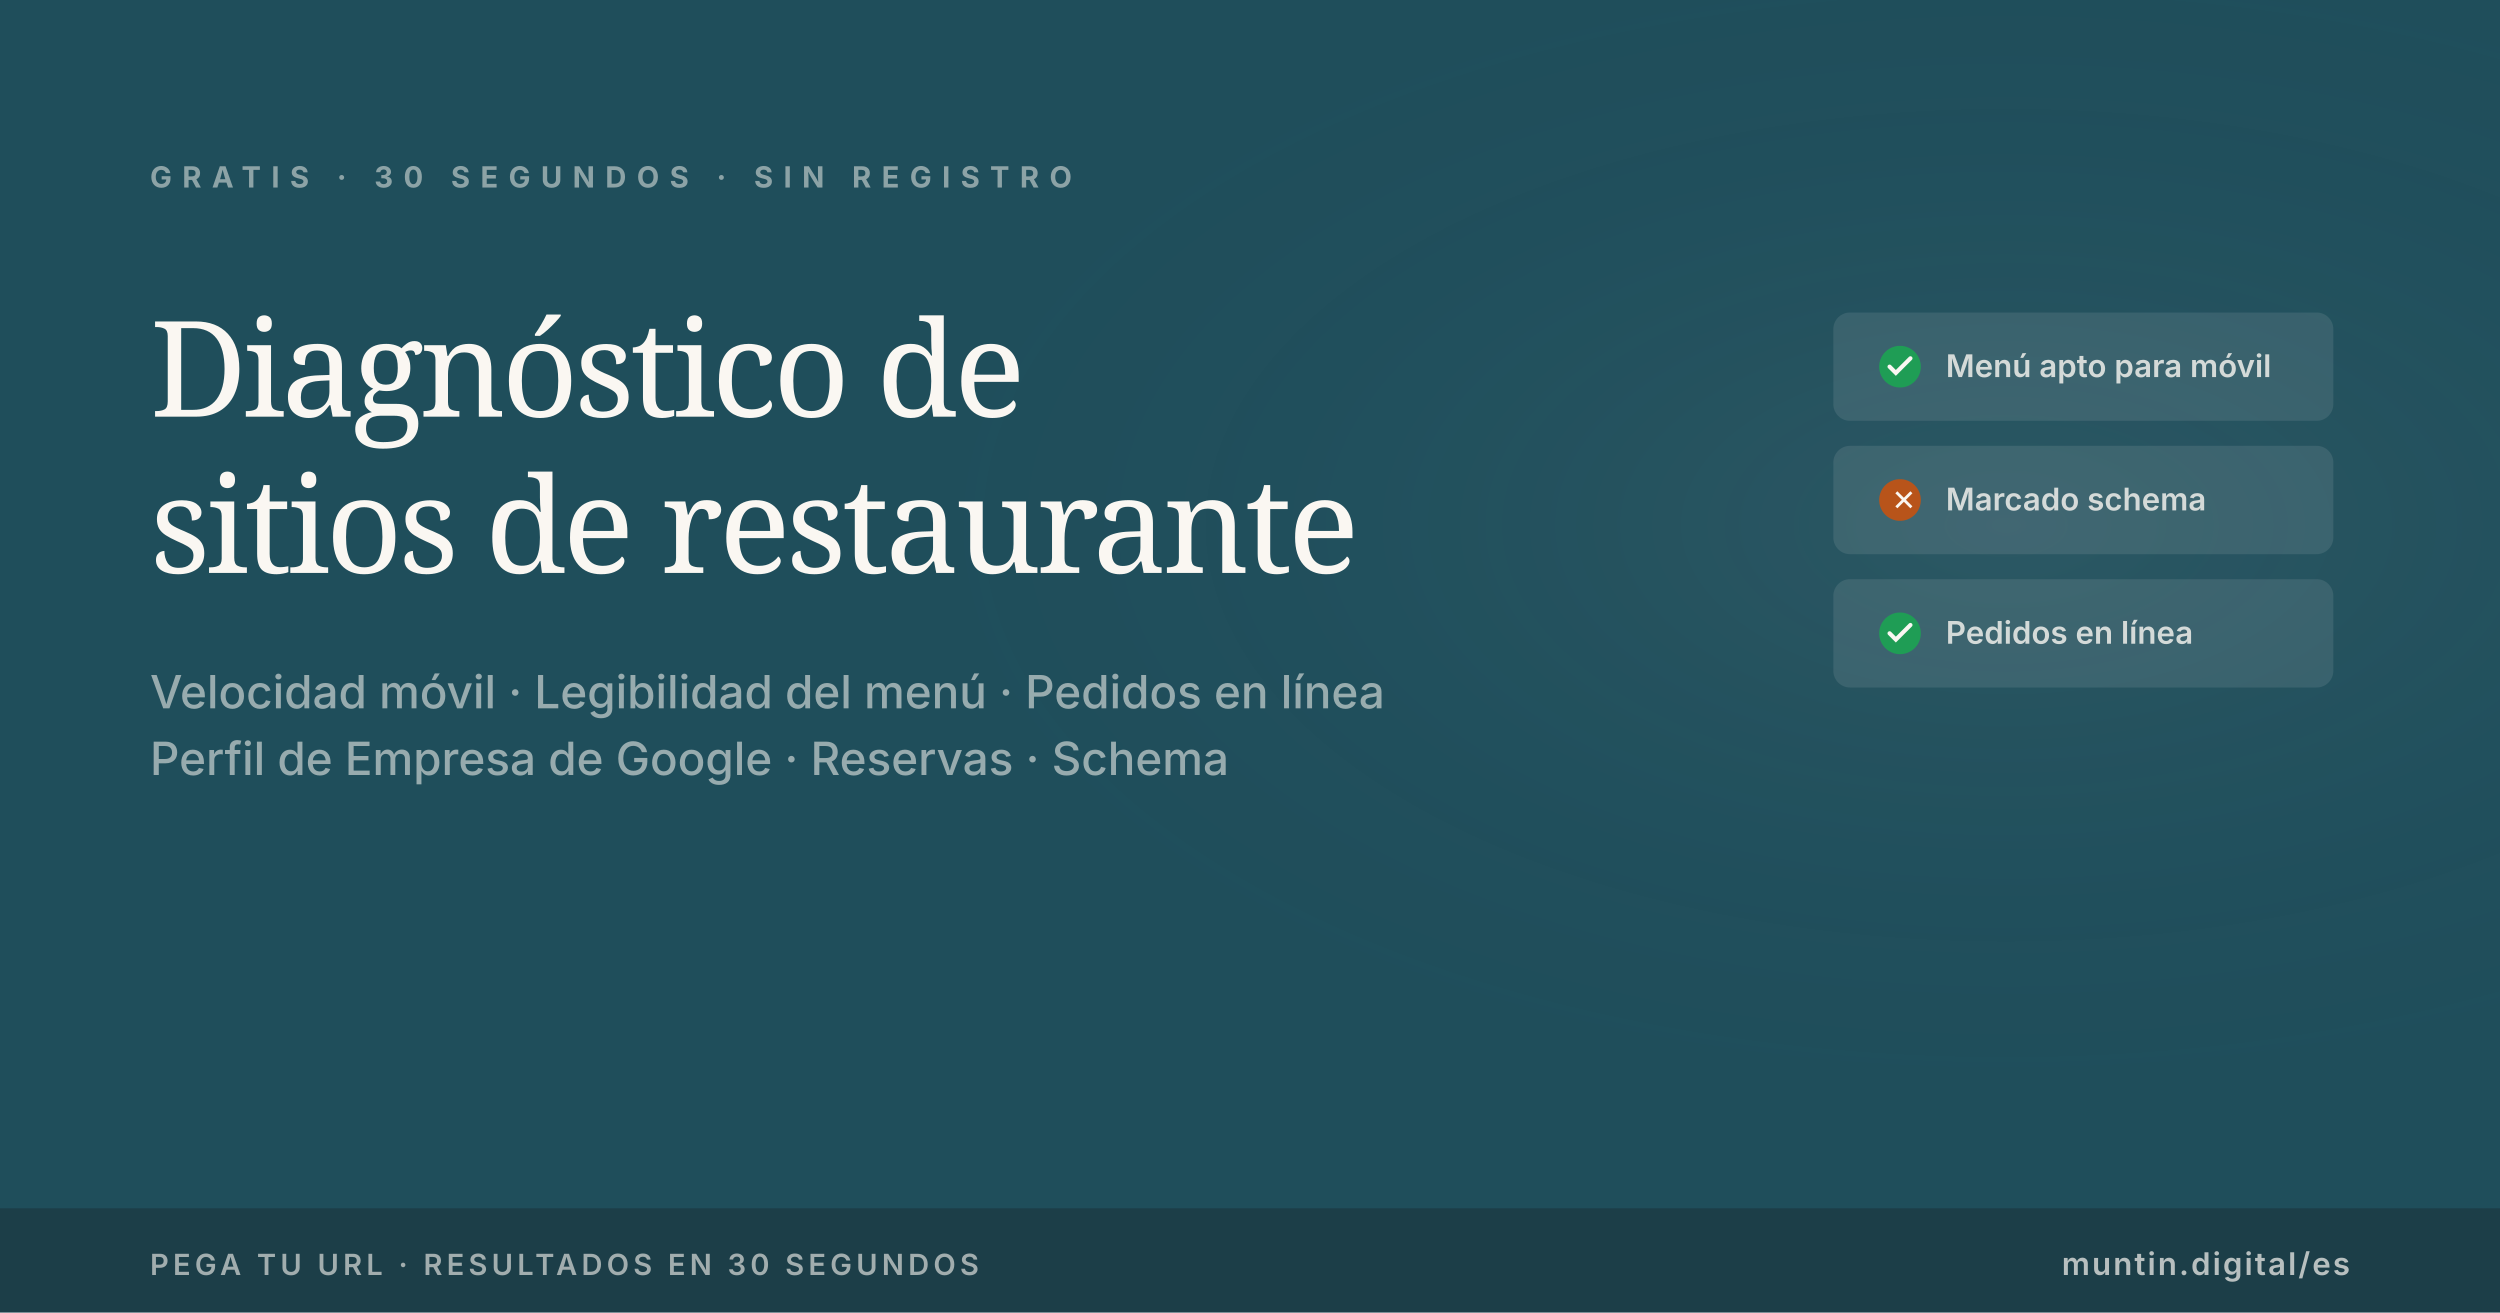
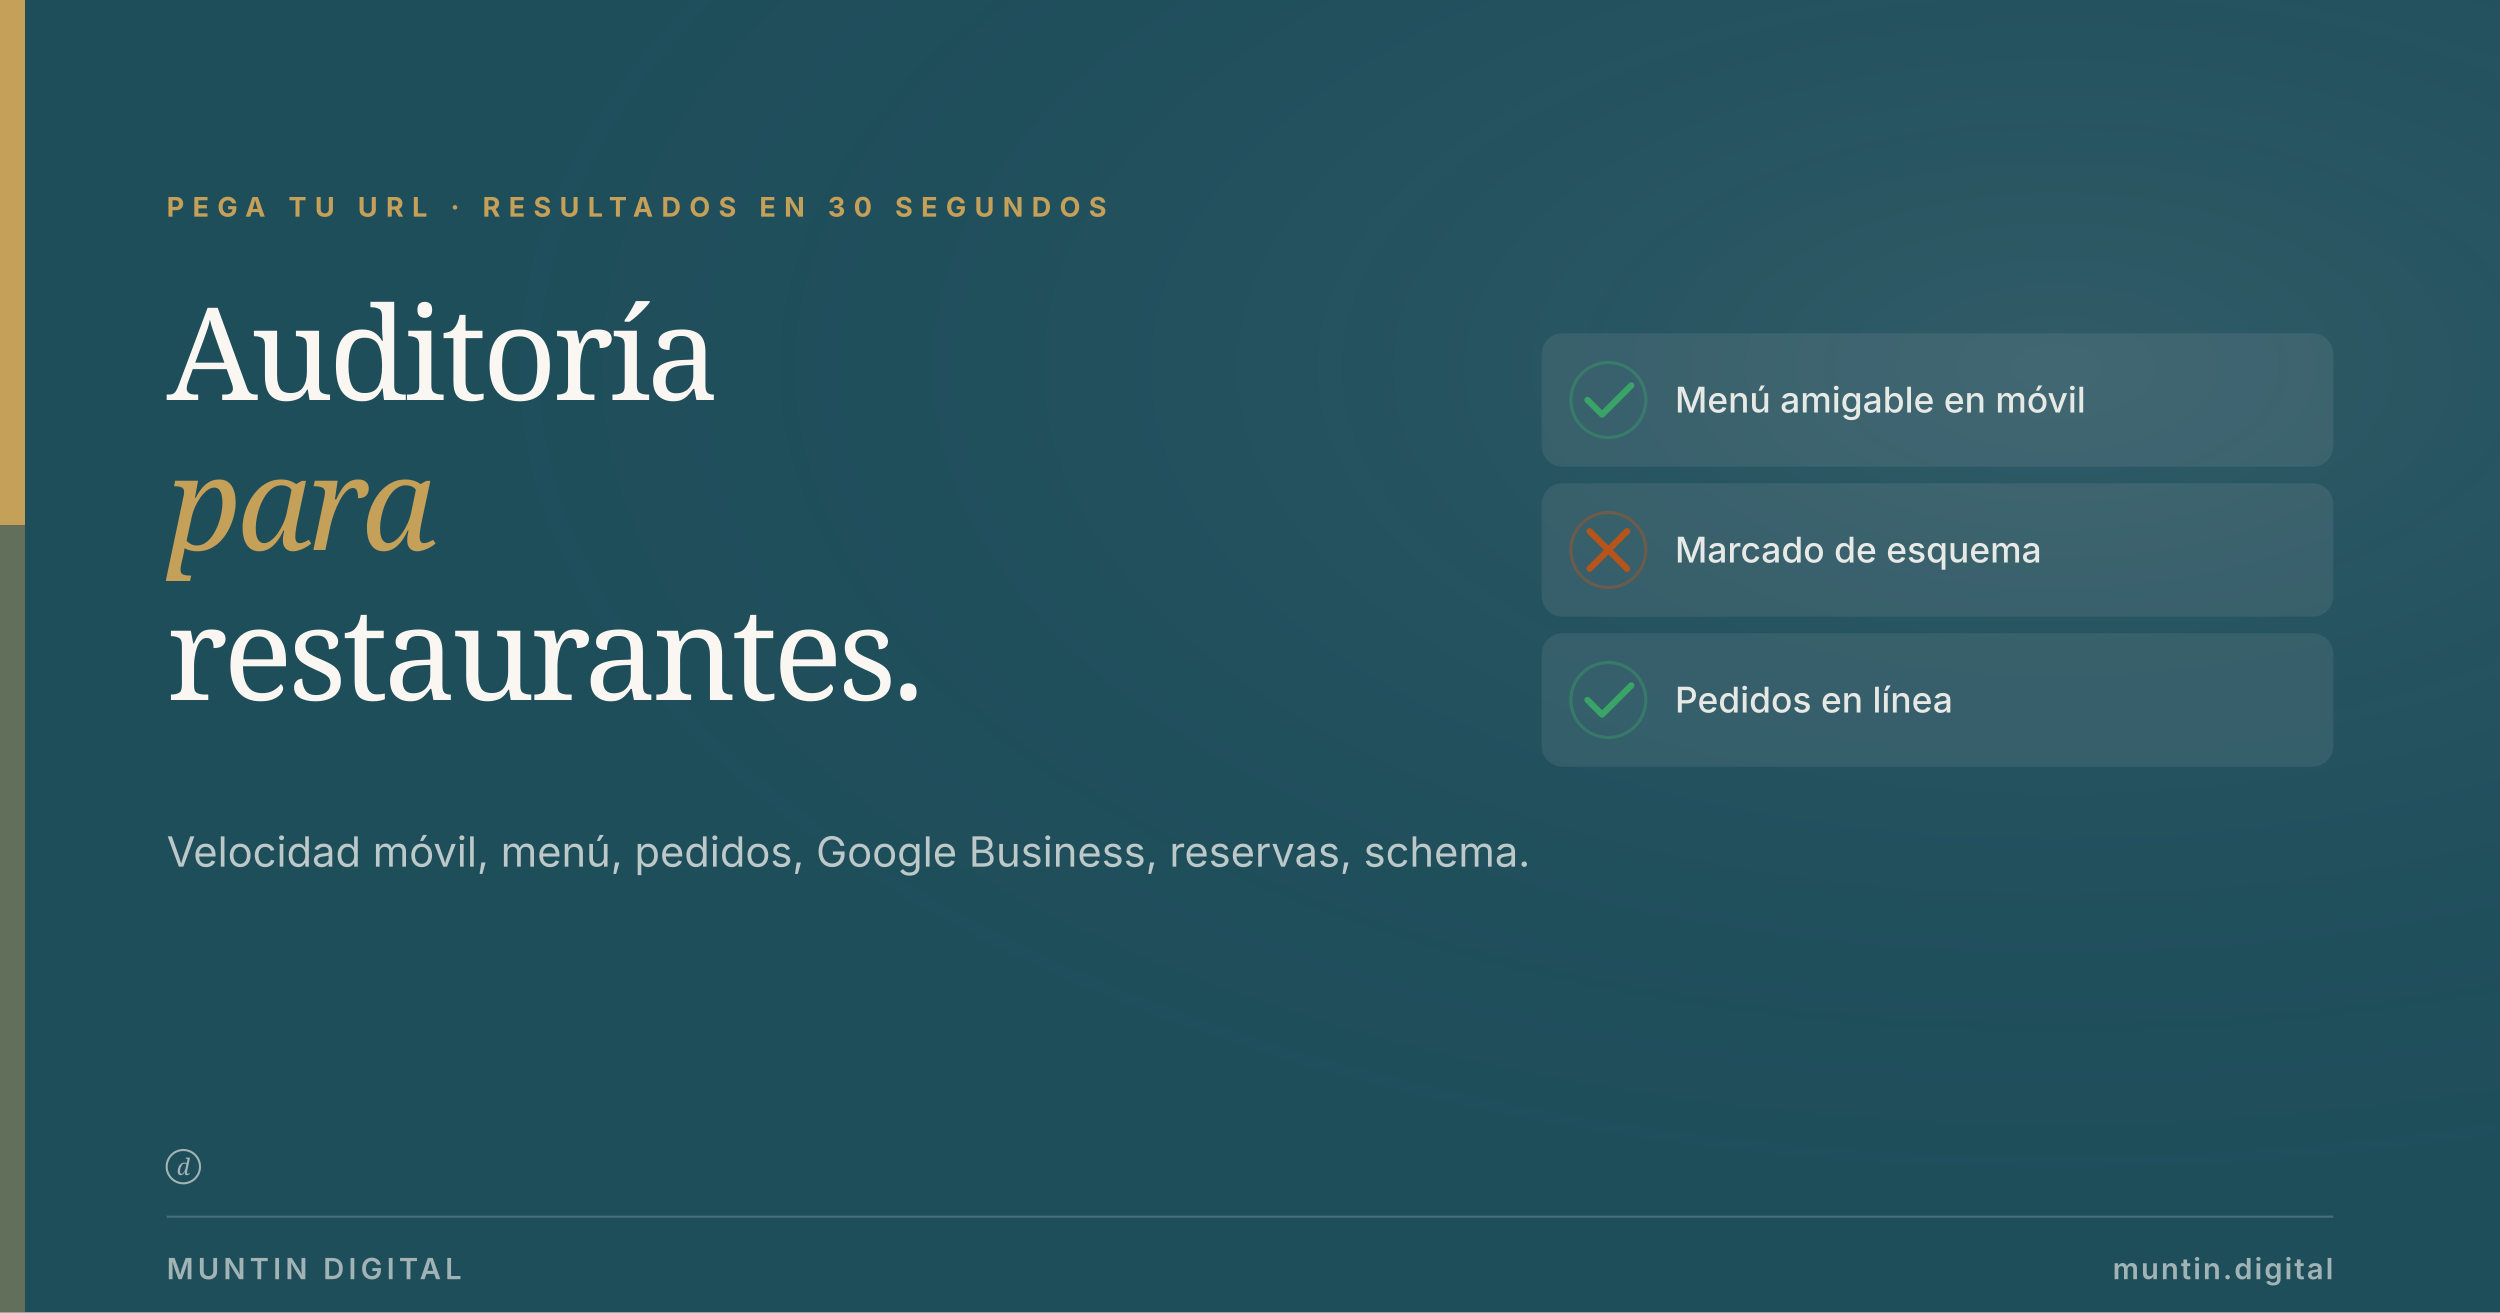
<svg xmlns="http://www.w3.org/2000/svg" viewBox="0 0 1200 630" width="1200" height="630">
-   <rect width="1200" height="630" fill="#1F4E5B" />
  <defs>
-     <radialGradient id="aglow-es" cx="80%" cy="40%" r="45%">
-       <stop offset="0%" stop-color="#FAF7F2" stop-opacity="0.06" />
+     <radialGradient id="toolglow" cx="82%" cy="28%" r="65%">
+       <stop offset="0%" stop-color="#FAF7F2" stop-opacity="0.08" />
      <stop offset="100%" stop-color="#1F4E5B" stop-opacity="0" />
    </radialGradient>
  </defs>
-   <rect width="1200" height="630" fill="url(#aglow-es)" />
-   <text x="72" y="90" font-family="Inter, Arial, sans-serif" font-size="14" font-weight="700" fill="#FAF7F2" letter-spacing="5" opacity="0.5">GRATIS · 30 SEGUNDOS · SIN REGISTRO</text>
-   <text x="72" y="200" font-family="Fraunces, Georgia, serif" font-size="64" font-weight="500" fill="#FAF7F2" letter-spacing="-2">Diagnóstico de</text>
-   <text x="72" y="275" font-family="Fraunces, Georgia, serif" font-size="64" font-weight="500" fill="#FAF7F2" letter-spacing="-2">sitios de restaurante</text>
-   <text x="72" y="340" font-family="Inter, Arial, sans-serif" font-size="22" font-weight="500" fill="#FAF7F2" opacity="0.55">Velocidad móvil · Legibilidad del menú · Pedidos en línea</text>
-   <text x="72" y="372" font-family="Inter, Arial, sans-serif" font-size="22" font-weight="500" fill="#FAF7F2" opacity="0.55">Perfil de Empresa de Google · Reservas · Schema</text>
-   <g transform="translate(880, 150)">
-     <rect x="0" y="0" width="240" height="52" rx="8" fill="#FAF7F2" opacity="0.1" />
-     <circle cx="32" cy="26" r="10" fill="#1f9d55" />
-     <path d="M27 26 L30 29 L37 22" stroke="#FAF7F2" stroke-width="2" fill="none" stroke-linecap="round" />
-     <text x="54" y="31" font-family="Inter, Arial, sans-serif" font-size="15" font-weight="600" fill="#FAF7F2" opacity="0.8">Menú apto para móvil</text>
-     <rect x="0" y="64" width="240" height="52" rx="8" fill="#FAF7F2" opacity="0.1" />
-     <circle cx="32" cy="90" r="10" fill="#B8541A" />
-     <text x="28" y="95" font-family="Inter, Arial, sans-serif" font-size="14" font-weight="700" fill="#FAF7F2">✕</text>
-     <text x="54" y="95" font-family="Inter, Arial, sans-serif" font-size="15" font-weight="600" fill="#FAF7F2" opacity="0.8">Marcado schema</text>
-     <rect x="0" y="128" width="240" height="52" rx="8" fill="#FAF7F2" opacity="0.1" />
-     <circle cx="32" cy="154" r="10" fill="#1f9d55" />
-     <path d="M27 154 L30 157 L37 150" stroke="#FAF7F2" stroke-width="2" fill="none" stroke-linecap="round" />
-     <text x="54" y="159" font-family="Inter, Arial, sans-serif" font-size="15" font-weight="600" fill="#FAF7F2" opacity="0.8">Pedidos en línea</text>
+   <rect width="1200" height="630" fill="#1F4E5B" />
+   <rect width="1200" height="630" fill="url(#toolglow)" />
+   <rect x="0" y="0" width="12" height="252" fill="#C5A059" />
+   <rect x="0" y="252" width="12" height="378" fill="#C5A059" opacity="0.4" />
+   <text x="80" y="104" font-family="Inter, Arial, sans-serif" font-size="13" font-weight="700" letter-spacing="4" fill="#C5A059">PEGA TU URL · RESULTADOS EN 30 SEGUNDOS</text>
+   <text x="80" y="192" font-family="Fraunces, Georgia, serif" font-size="62" font-weight="500" letter-spacing="-2" fill="#FAF7F2">Auditoría</text>
+   <text x="80" y="264" font-family="Fraunces, Georgia, serif" font-style="italic" font-size="62" font-weight="400" letter-spacing="-2" fill="#C5A059">para</text>
+   <text x="80" y="336" font-family="Fraunces, Georgia, serif" font-size="62" font-weight="500" letter-spacing="-2" fill="#FAF7F2">restaurantes.</text>
+   <text x="80" y="416" font-family="Inter, Arial, sans-serif" font-size="20" font-weight="400" fill="#FAF7F2" opacity="0.72">Velocidad móvil, menú, pedidos, Google Business, reservas, schema.</text>
+   <rect x="740" y="160" width="380" height="64" rx="10" fill="rgba(250,247,242,0.08)" />
+   <circle cx="772" cy="192" r="18" fill="none" stroke="#3AA368" stroke-width="1.5" opacity="0.4" />
+   <path d="M762 192 L769 199 L783 185" stroke="#3AA368" stroke-width="3" fill="none" stroke-linecap="round" stroke-linejoin="round" />
+   <text x="804" y="198" font-family="Inter, Arial, sans-serif" font-size="17" font-weight="500" fill="#FAF7F2" opacity="0.9">Menú amigable en móvil</text>
+   <rect x="740" y="232" width="380" height="64" rx="10" fill="rgba(250,247,242,0.08)" />
+   <circle cx="772" cy="264" r="18" fill="none" stroke="#B8541A" stroke-width="1.5" opacity="0.4" />
+   <path d="M763 255 L781 273 M781 255 L763 273" stroke="#B8541A" stroke-width="3" fill="none" stroke-linecap="round" />
+   <text x="804" y="270" font-family="Inter, Arial, sans-serif" font-size="17" font-weight="500" fill="#FAF7F2" opacity="0.9">Marcado de esquema</text>
+   <rect x="740" y="304" width="380" height="64" rx="10" fill="rgba(250,247,242,0.08)" />
+   <circle cx="772" cy="336" r="18" fill="none" stroke="#3AA368" stroke-width="1.5" opacity="0.4" />
+   <path d="M762 336 L769 343 L783 329" stroke="#3AA368" stroke-width="3" fill="none" stroke-linecap="round" stroke-linejoin="round" />
+   <text x="804" y="342" font-family="Inter, Arial, sans-serif" font-size="17" font-weight="500" fill="#FAF7F2" opacity="0.9">Pedidos en línea</text>
+   <g transform="translate(80, 552)" fill="#FAF7F2" opacity="0.6">
+     <circle cx="8" cy="8" r="8" fill="none" stroke="#FAF7F2" stroke-width="1" />
+     <text x="8" y="12" text-anchor="middle" font-family="Fraunces, Georgia, serif" font-style="italic" font-size="11" font-weight="500" fill="#FAF7F2">d</text>
  </g>
-   <rect y="580" width="1200" height="50" fill="#14161A" opacity="0.3" />
-   <text x="72" y="612" font-family="Inter, Arial, sans-serif" font-size="14" font-weight="600" fill="#FAF7F2" letter-spacing="2" opacity="0.6">PEGA TU URL · RESULTADOS EN 30 SEGUNDOS</text>
-   <text x="1128" y="612" text-anchor="end" font-family="Inter, Arial, sans-serif" font-size="15" font-weight="600" fill="#FAF7F2" letter-spacing="1" opacity="0.7">muntin.digital/es</text>
+   <line x1="80" y1="584" x2="1120" y2="584" stroke="rgba(250,247,242,0.2)" stroke-width="1" />
+   <text x="80" y="614" font-family="Inter, Arial, sans-serif" font-size="14" font-weight="600" letter-spacing="2" fill="rgba(250,247,242,0.6)">MUNTIN DIGITAL</text>
+   <text x="1120" y="614" text-anchor="end" font-family="Inter, Arial, sans-serif" font-size="14" font-weight="600" letter-spacing="1" fill="rgba(250,247,242,0.6)">muntin.digital</text>
</svg>
